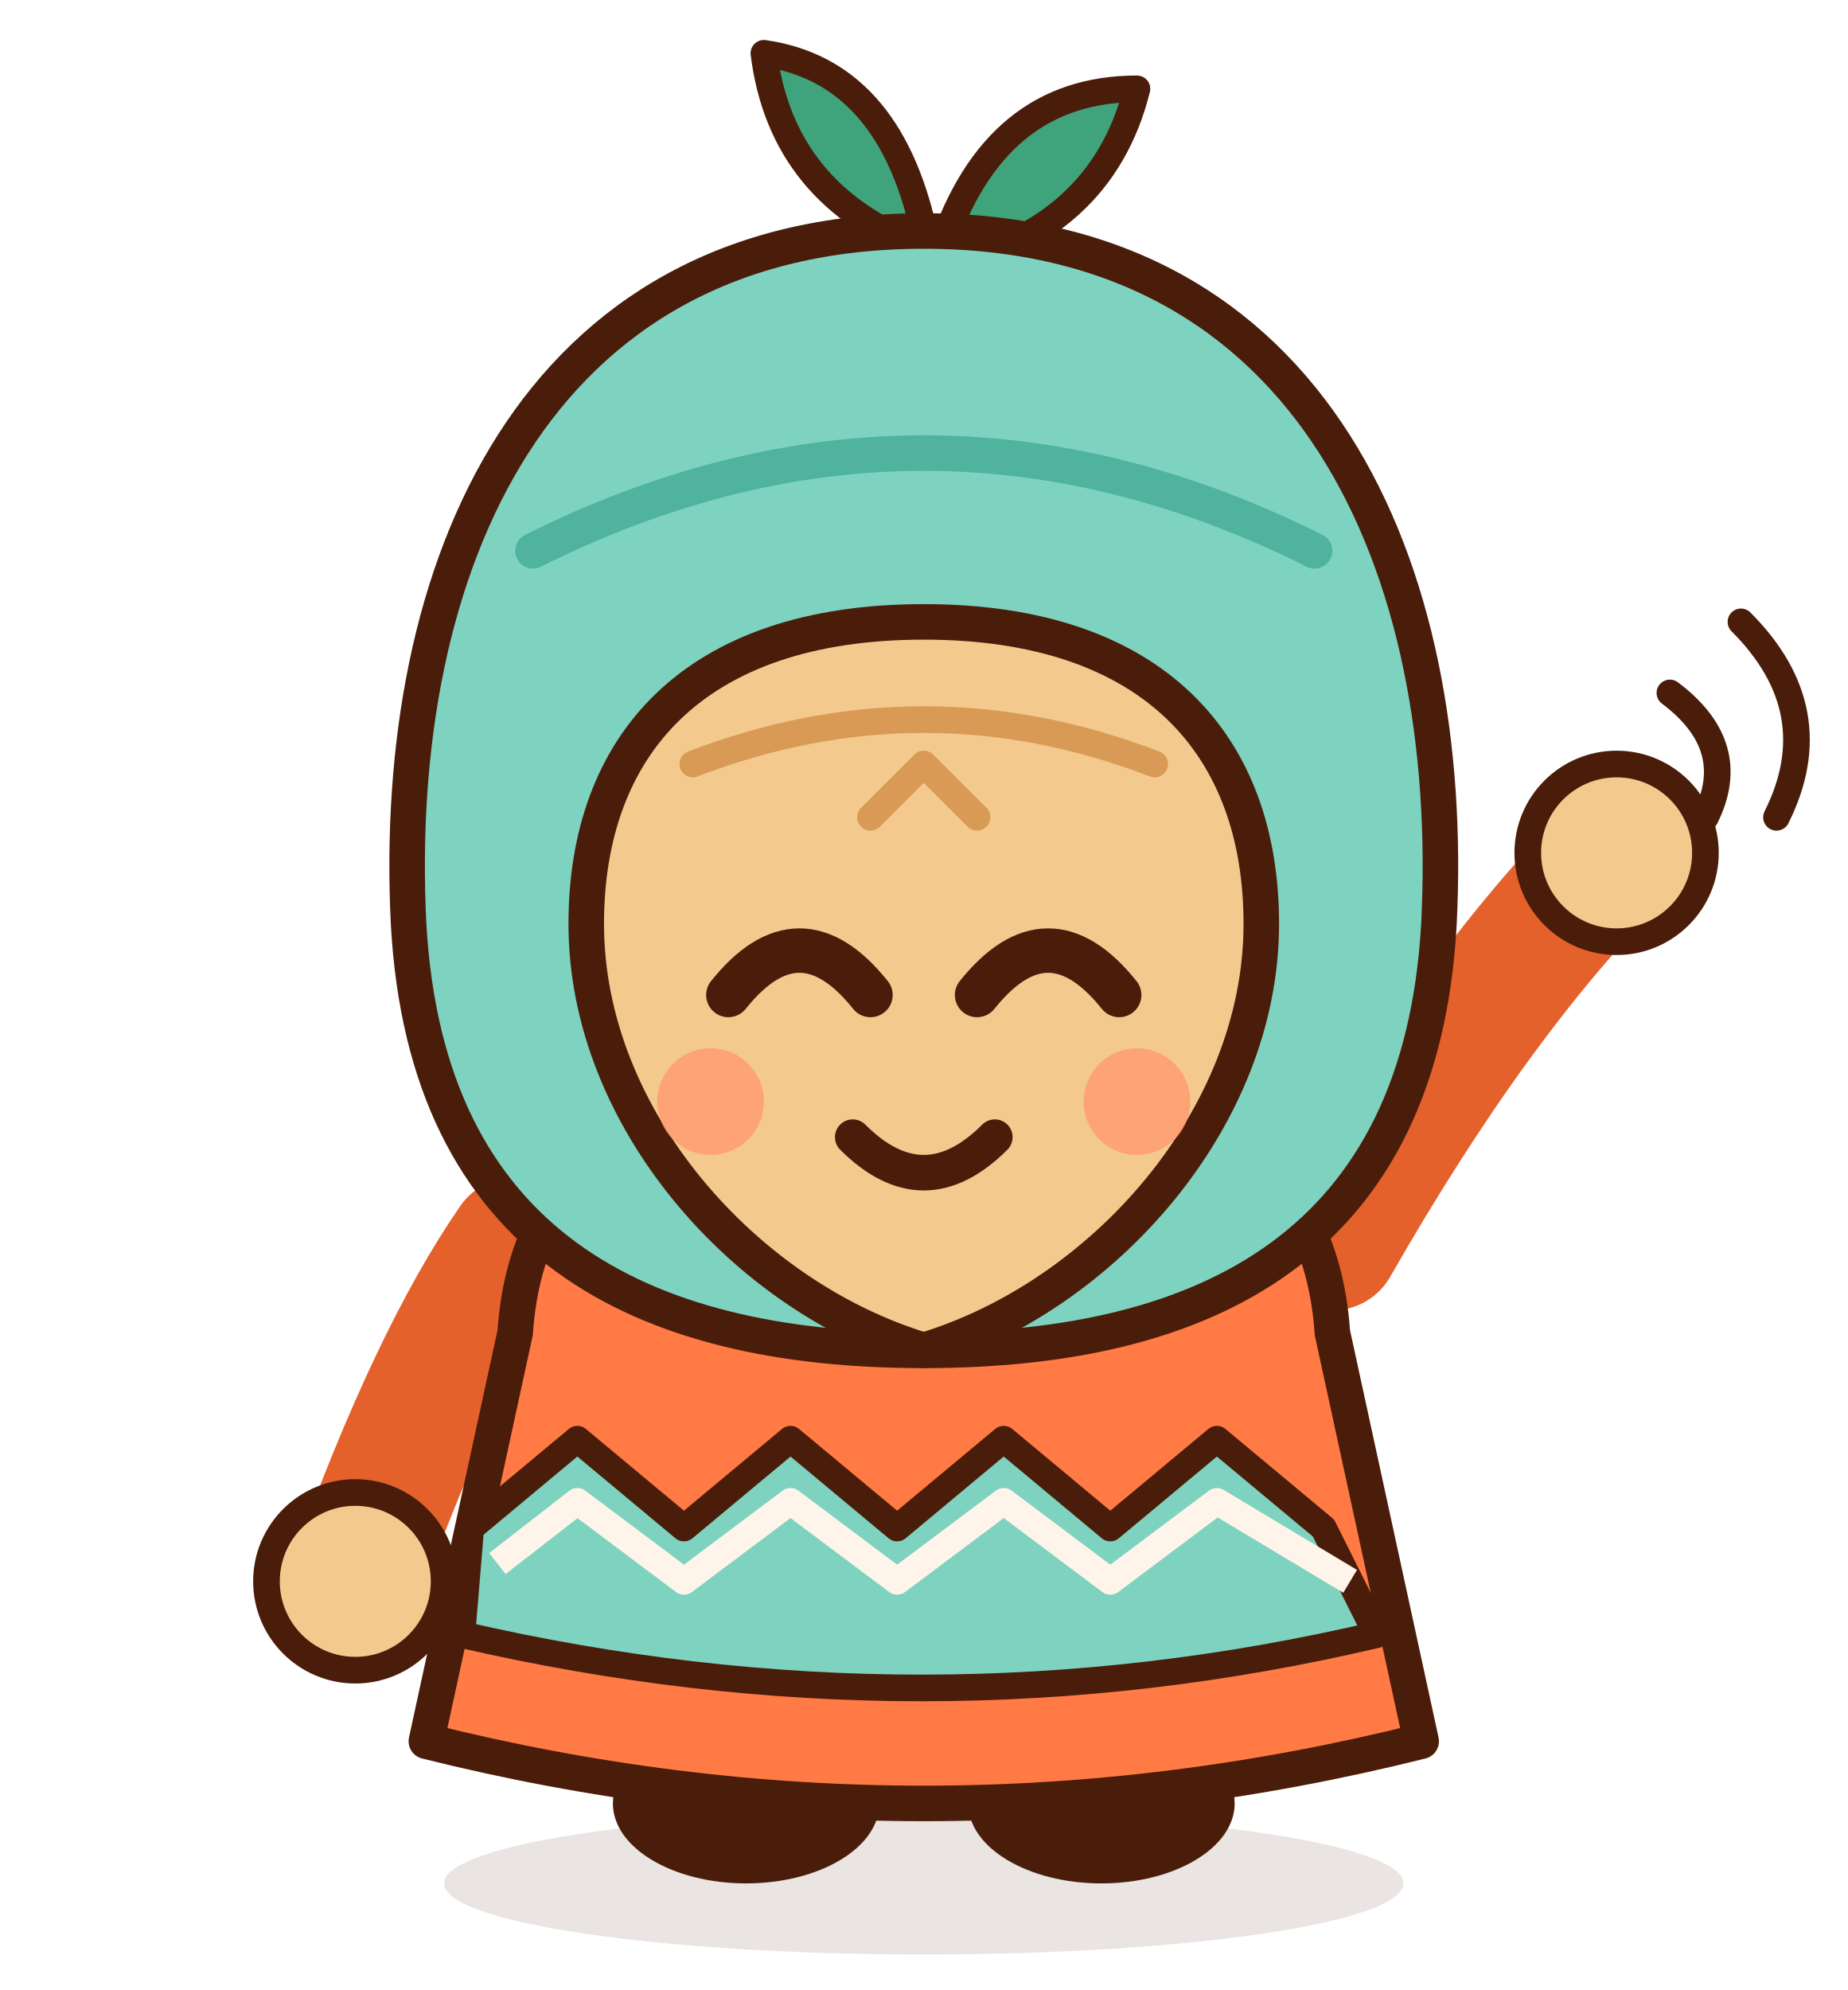
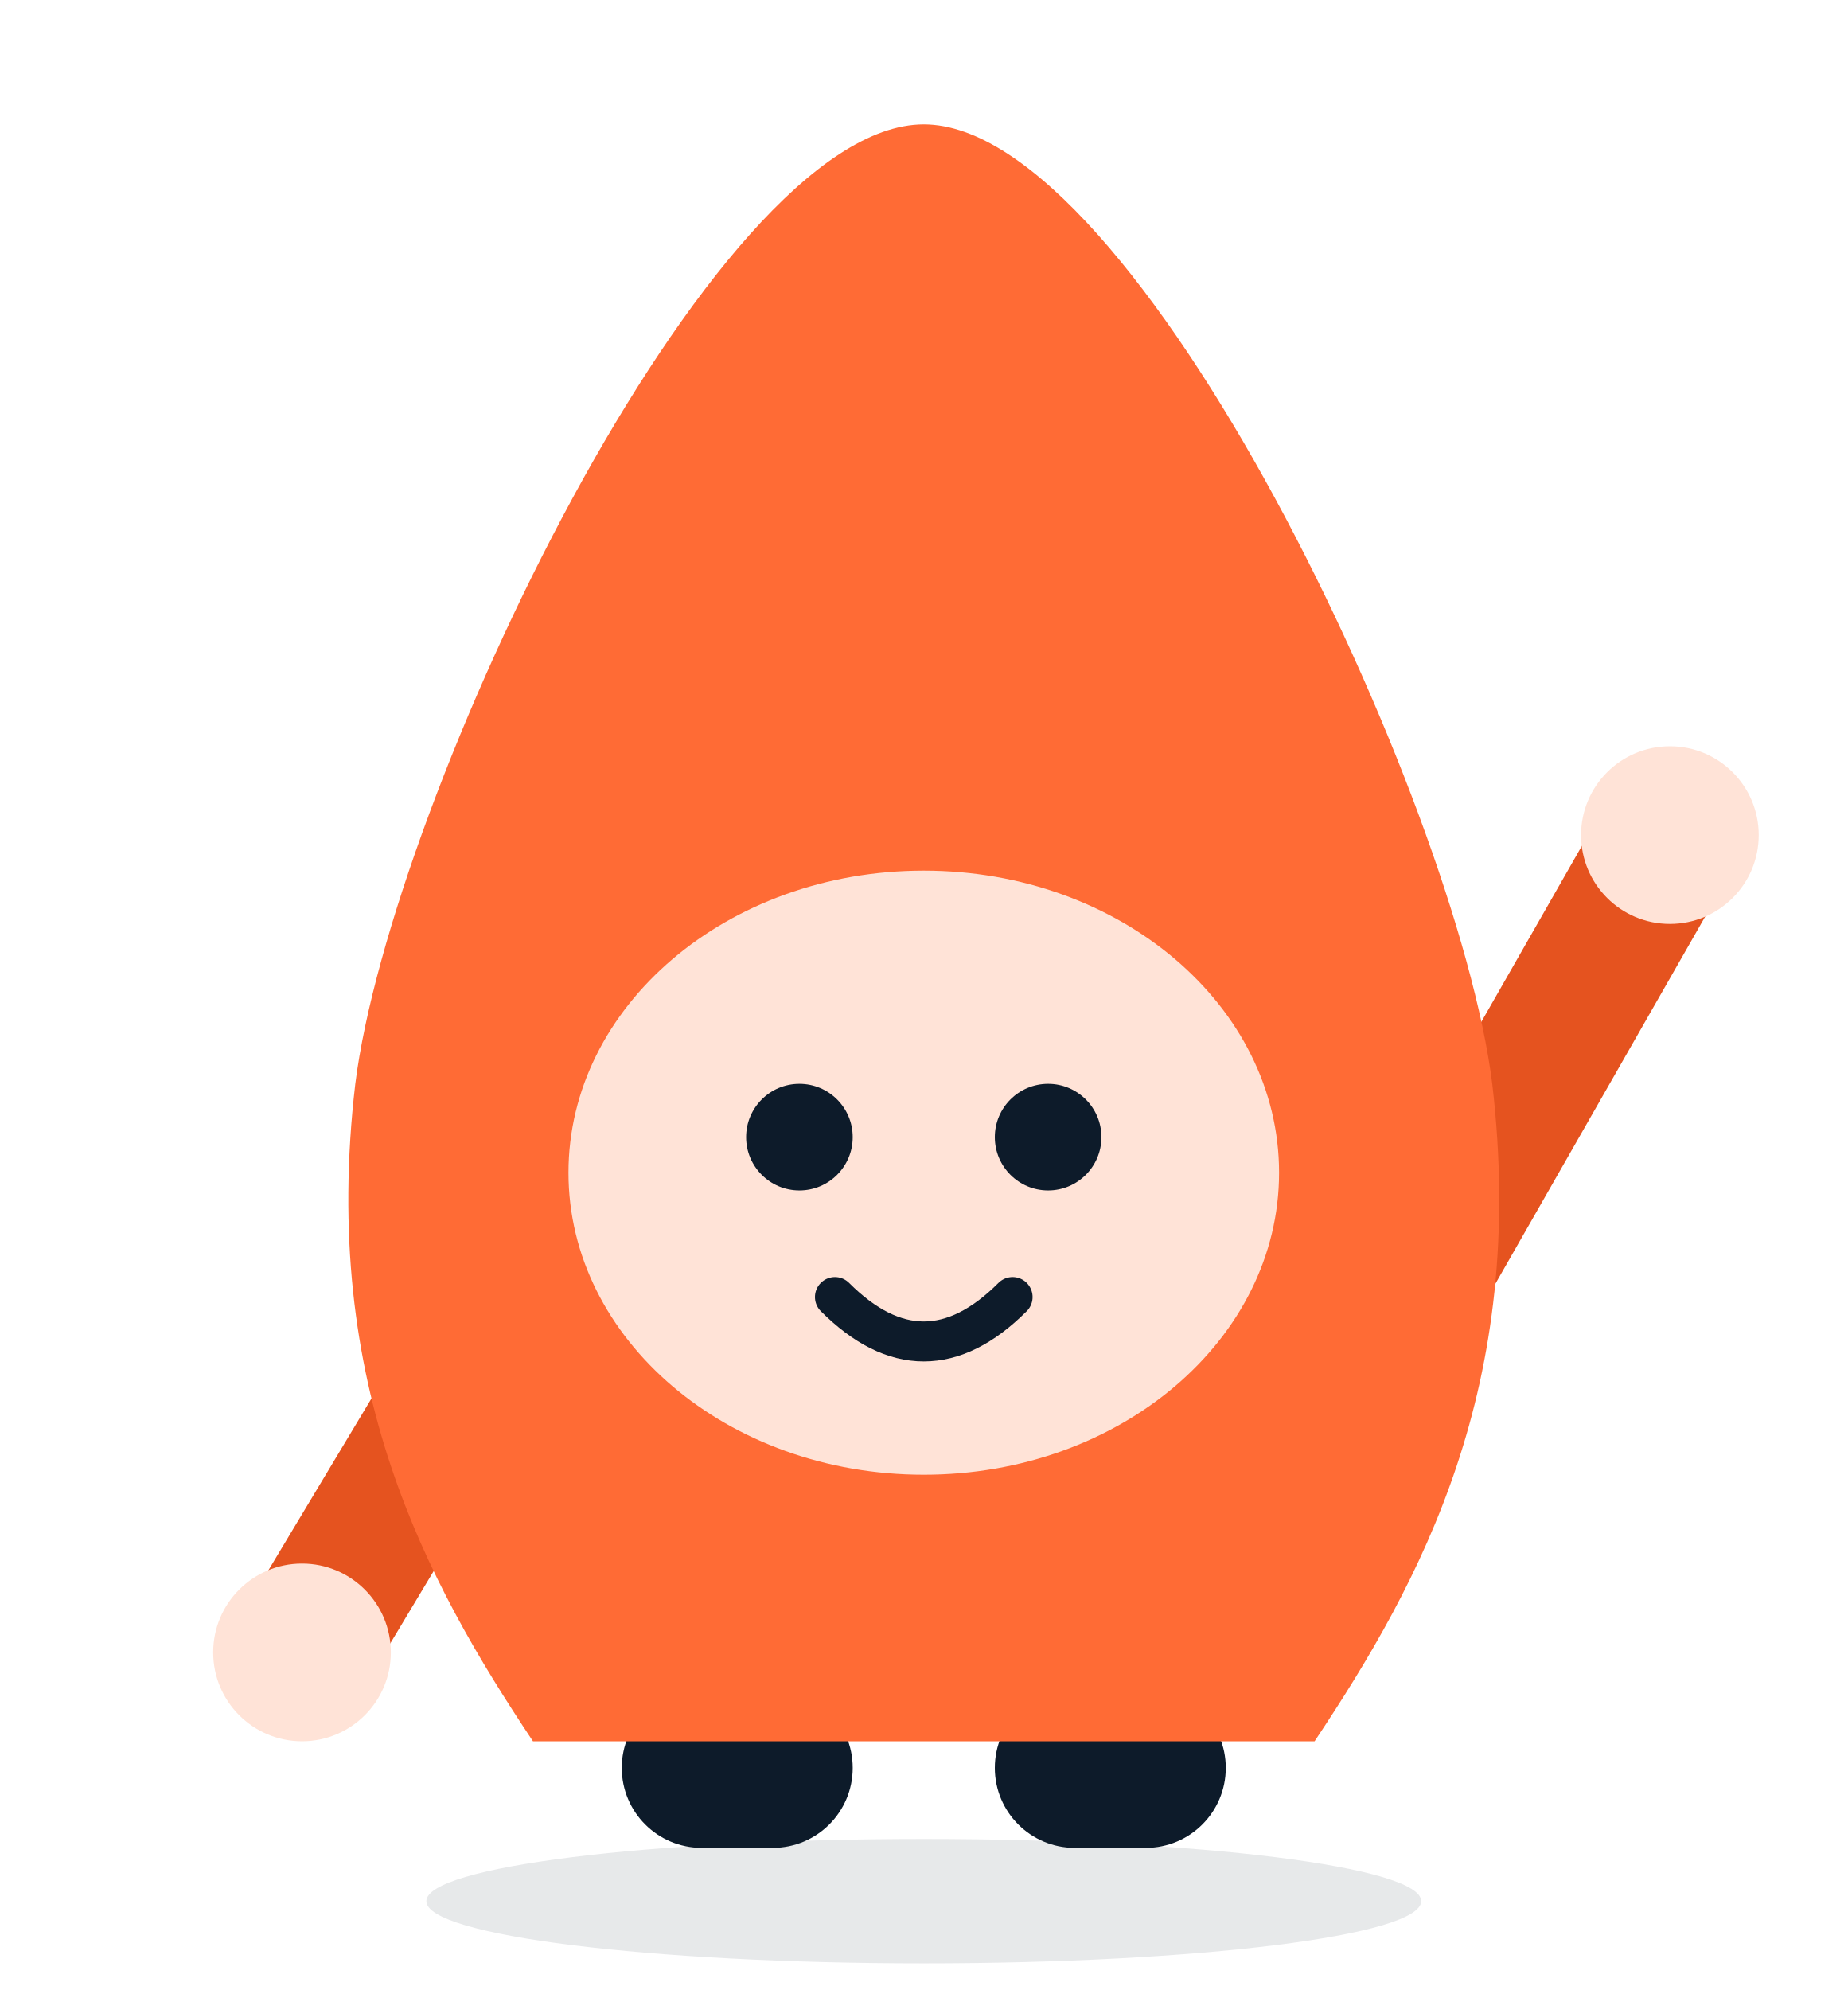
<svg xmlns="http://www.w3.org/2000/svg" viewBox="0 0 208 224" role="img">
-   <ellipse cx="104" cy="212" rx="54" ry="8" fill="#4A1D0A" opacity="0.12" />
-   <ellipse cx="84" cy="203" rx="15" ry="9" fill="#4A1D0A" />
-   <ellipse cx="124" cy="203" rx="15" ry="9" fill="#4A1D0A" />
-   <path d="M150 140 Q166.0 112.0 182 96" stroke="#E5612C" stroke-width="15" stroke-linecap="round" fill="none" />
-   <circle cx="182" cy="96" r="10" fill="#F4C98E" stroke="#4A1D0A" stroke-width="3" />
-   <path d="M58 140 Q49.0 153.0 40 178" stroke="#E5612C" stroke-width="15" stroke-linecap="round" fill="none" />
-   <circle cx="40" cy="178" r="10" fill="#F4C98E" stroke="#4A1D0A" stroke-width="3" />
-   <path d="M58 150 Q60 120 104 118 Q148 120 150 150 L160 196 Q104 210 48 196 Z" fill="#FF7A45" stroke="#4A1D0A" stroke-width="4" stroke-linejoin="round" />
-   <path d="M53 172 L65 162 L77 172 L89 162 L101 172 L113 162 L125 172 L137 162 L149 172 L155 184 Q104 196 52 184 Z" fill="#7DD3C0" stroke="#4A1D0A" stroke-width="3" stroke-linejoin="round" />
-   <path d="M56 176 L65 169 L77 178 L89 169 L101 178 L113 169 L125 178 L137 169 L152 178" stroke="#FFF4EA" stroke-width="3" fill="none" stroke-linejoin="round" />
-   <path d="M104 26 Q100 8 86 6 Q88 22 104 28 Z" fill="#3FA37C" stroke="#4A1D0A" stroke-width="3" stroke-linejoin="round" />
-   <path d="M106 28 Q112 10 128 10 Q124 26 106 30 Z" fill="#3FA37C" stroke="#4A1D0A" stroke-width="3" stroke-linejoin="round" />
-   <path d="M104 26 C60 26 44 64 46 104 C48 140 72 152 104 152 C136 152 160 140 162 104 C164 64 148 26 104 26 Z" fill="#7DD3C0" stroke="#4A1D0A" stroke-width="4" />
-   <path d="M60 62 Q104 40 148 62" stroke="#4FB3A0" stroke-width="4" fill="none" stroke-linecap="round" />
-   <path d="M104 70 C78 70 66 84 66 104 C66 126 84 146 104 152 C124 146 142 126 142 104 C142 84 130 70 104 70 Z" fill="#F4C98E" stroke="#4A1D0A" stroke-width="4" stroke-linejoin="round" />
-   <path d="M78 86 Q104 76 130 86" stroke="#D99A55" stroke-width="3" fill="none" stroke-linecap="round" />
-   <path d="M98 92 L104 86 L110 92" stroke="#D99A55" stroke-width="3" fill="none" stroke-linecap="round" stroke-linejoin="round" />
-   <path d="M82 112 Q90 102 98 112" stroke="#4A1D0A" stroke-width="5" fill="none" stroke-linecap="round" />
-   <path d="M110 112 Q118 102 126 112" stroke="#4A1D0A" stroke-width="5" fill="none" stroke-linecap="round" />
-   <circle cx="80" cy="124" r="6" fill="#FF9A70" opacity="0.8" />
-   <circle cx="128" cy="124" r="6" fill="#FF9A70" opacity="0.8" />
-   <path d="M96 128 Q104 136 112 128" stroke="#4A1D0A" stroke-width="4" fill="none" stroke-linecap="round" />
-   <path d="M188 78 Q196 84 192 92" stroke="#4A1D0A" stroke-width="3" fill="none" stroke-linecap="round" />
-   <path d="M196 70 Q206 80 200 92" stroke="#4A1D0A" stroke-width="3" fill="none" stroke-linecap="round" />
+   <ellipse cx="104" cy="214" rx="56" ry="7" fill="#0D1B2A" opacity="0.1" />
+   <rect x="70" y="190" width="26" height="18" rx="9" fill="#0D1B2A" />
+   <rect x="112" y="190" width="26" height="18" rx="9" fill="#0D1B2A" />
+   <path d="M52 156 L34 186" stroke="#E5531F" stroke-width="16" stroke-linecap="round" />
+   <circle cx="34" cy="186" r="10" fill="#FFE3D7" />
+   <path d="M156 150 L188 94" stroke="#E5531F" stroke-width="16" stroke-linecap="round" />
+   <circle cx="188" cy="94" r="10" fill="#FFE3D7" />
+   <path d="M104 14 C128 14 164 90 168 122 C172 156 160 178 148 196 L60 196 C48 178 36 156 40 122 C44 90 80 14 104 14Z" fill="#FF6B35" />
+   <ellipse cx="104" cy="132" rx="40" ry="34" fill="#FFE3D7" />
+   <circle cx="90" cy="128" r="6" fill="#0D1B2A" />
+   <circle cx="118" cy="128" r="6" fill="#0D1B2A" />
+   <path d="M94 146 Q104 156 114 146" stroke="#0D1B2A" stroke-width="4.5" fill="none" stroke-linecap="round" />
</svg>
